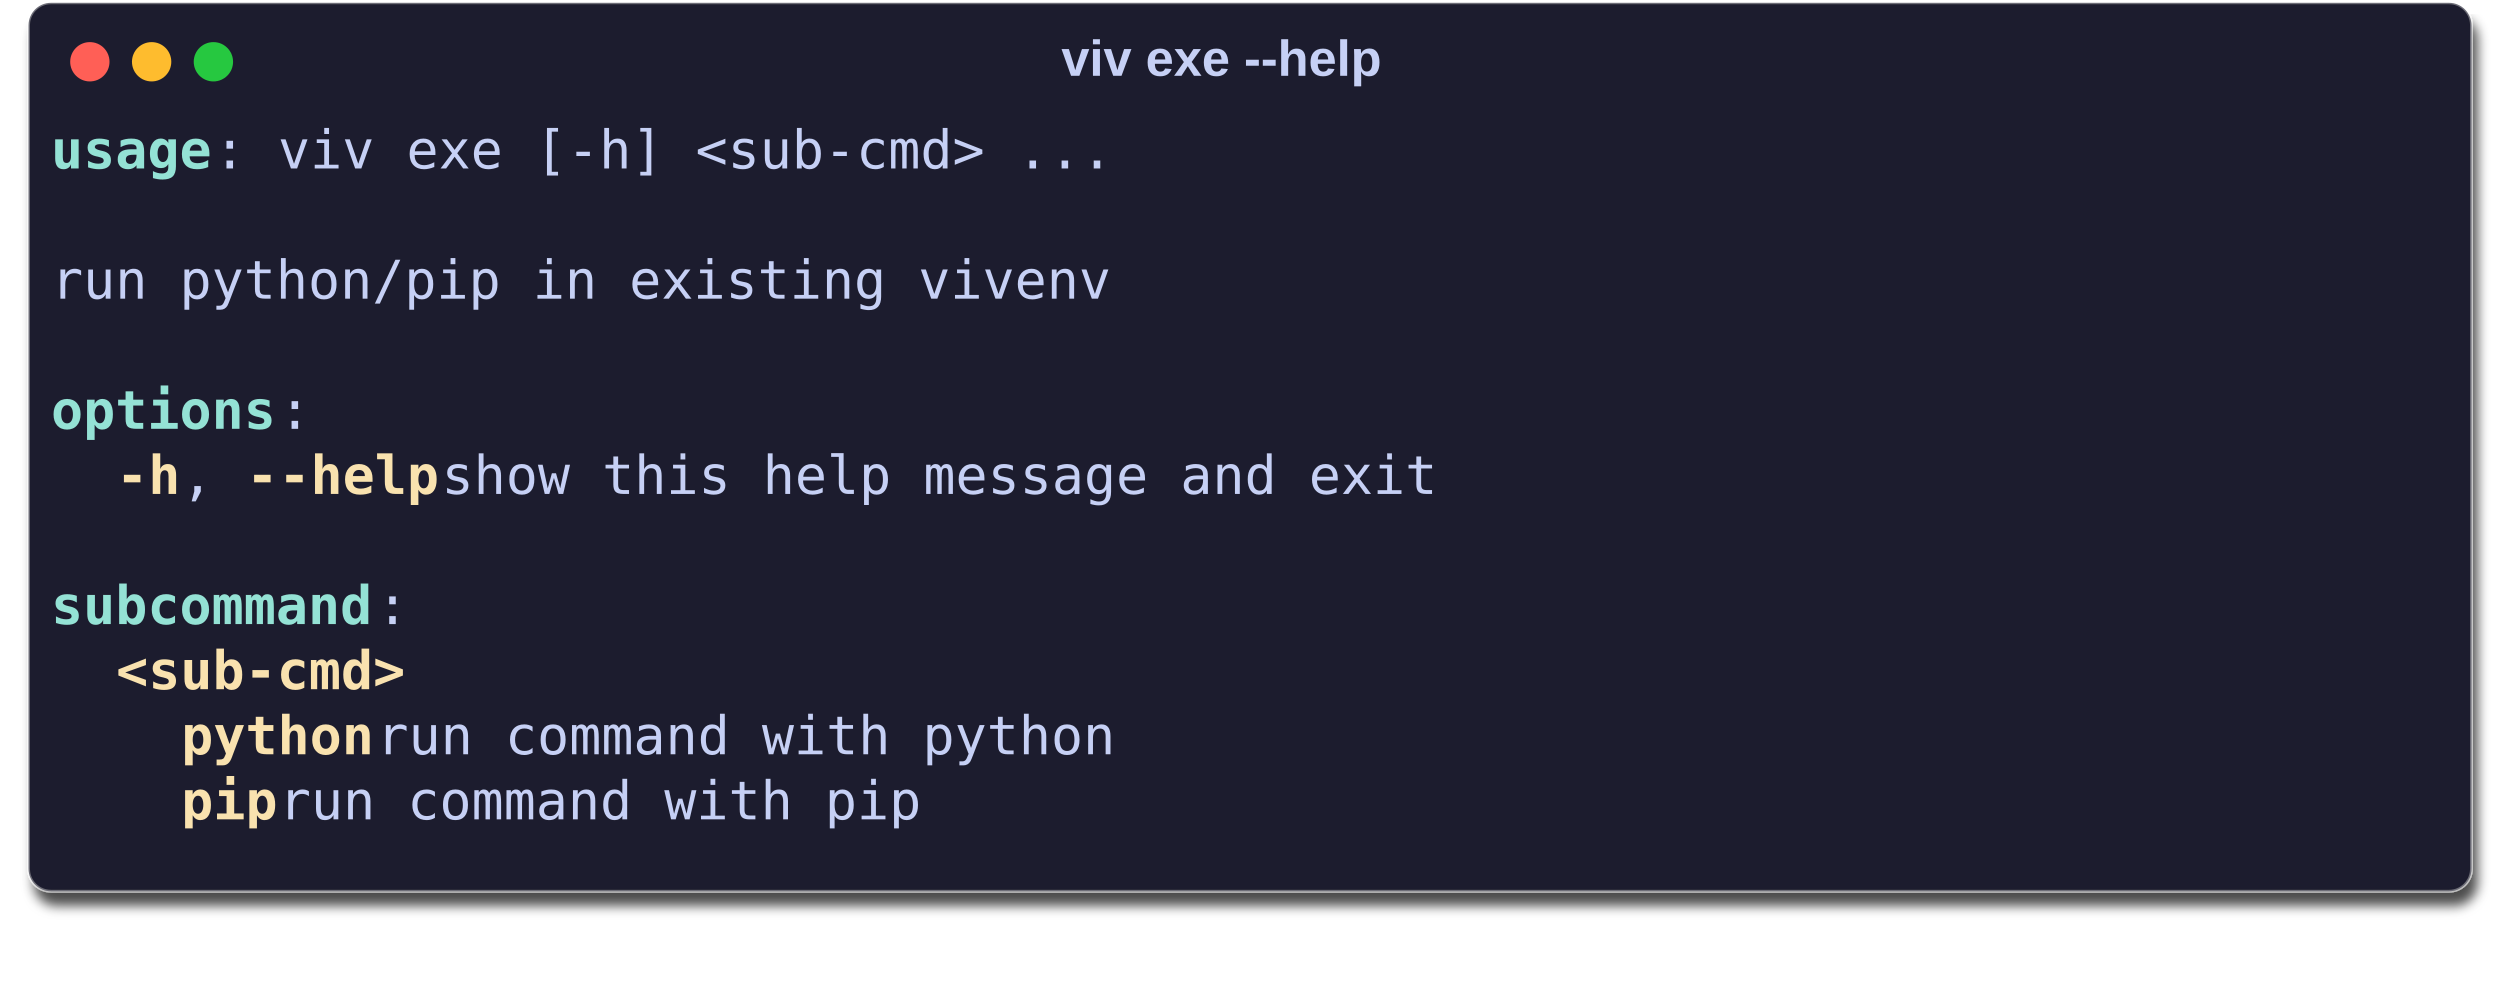
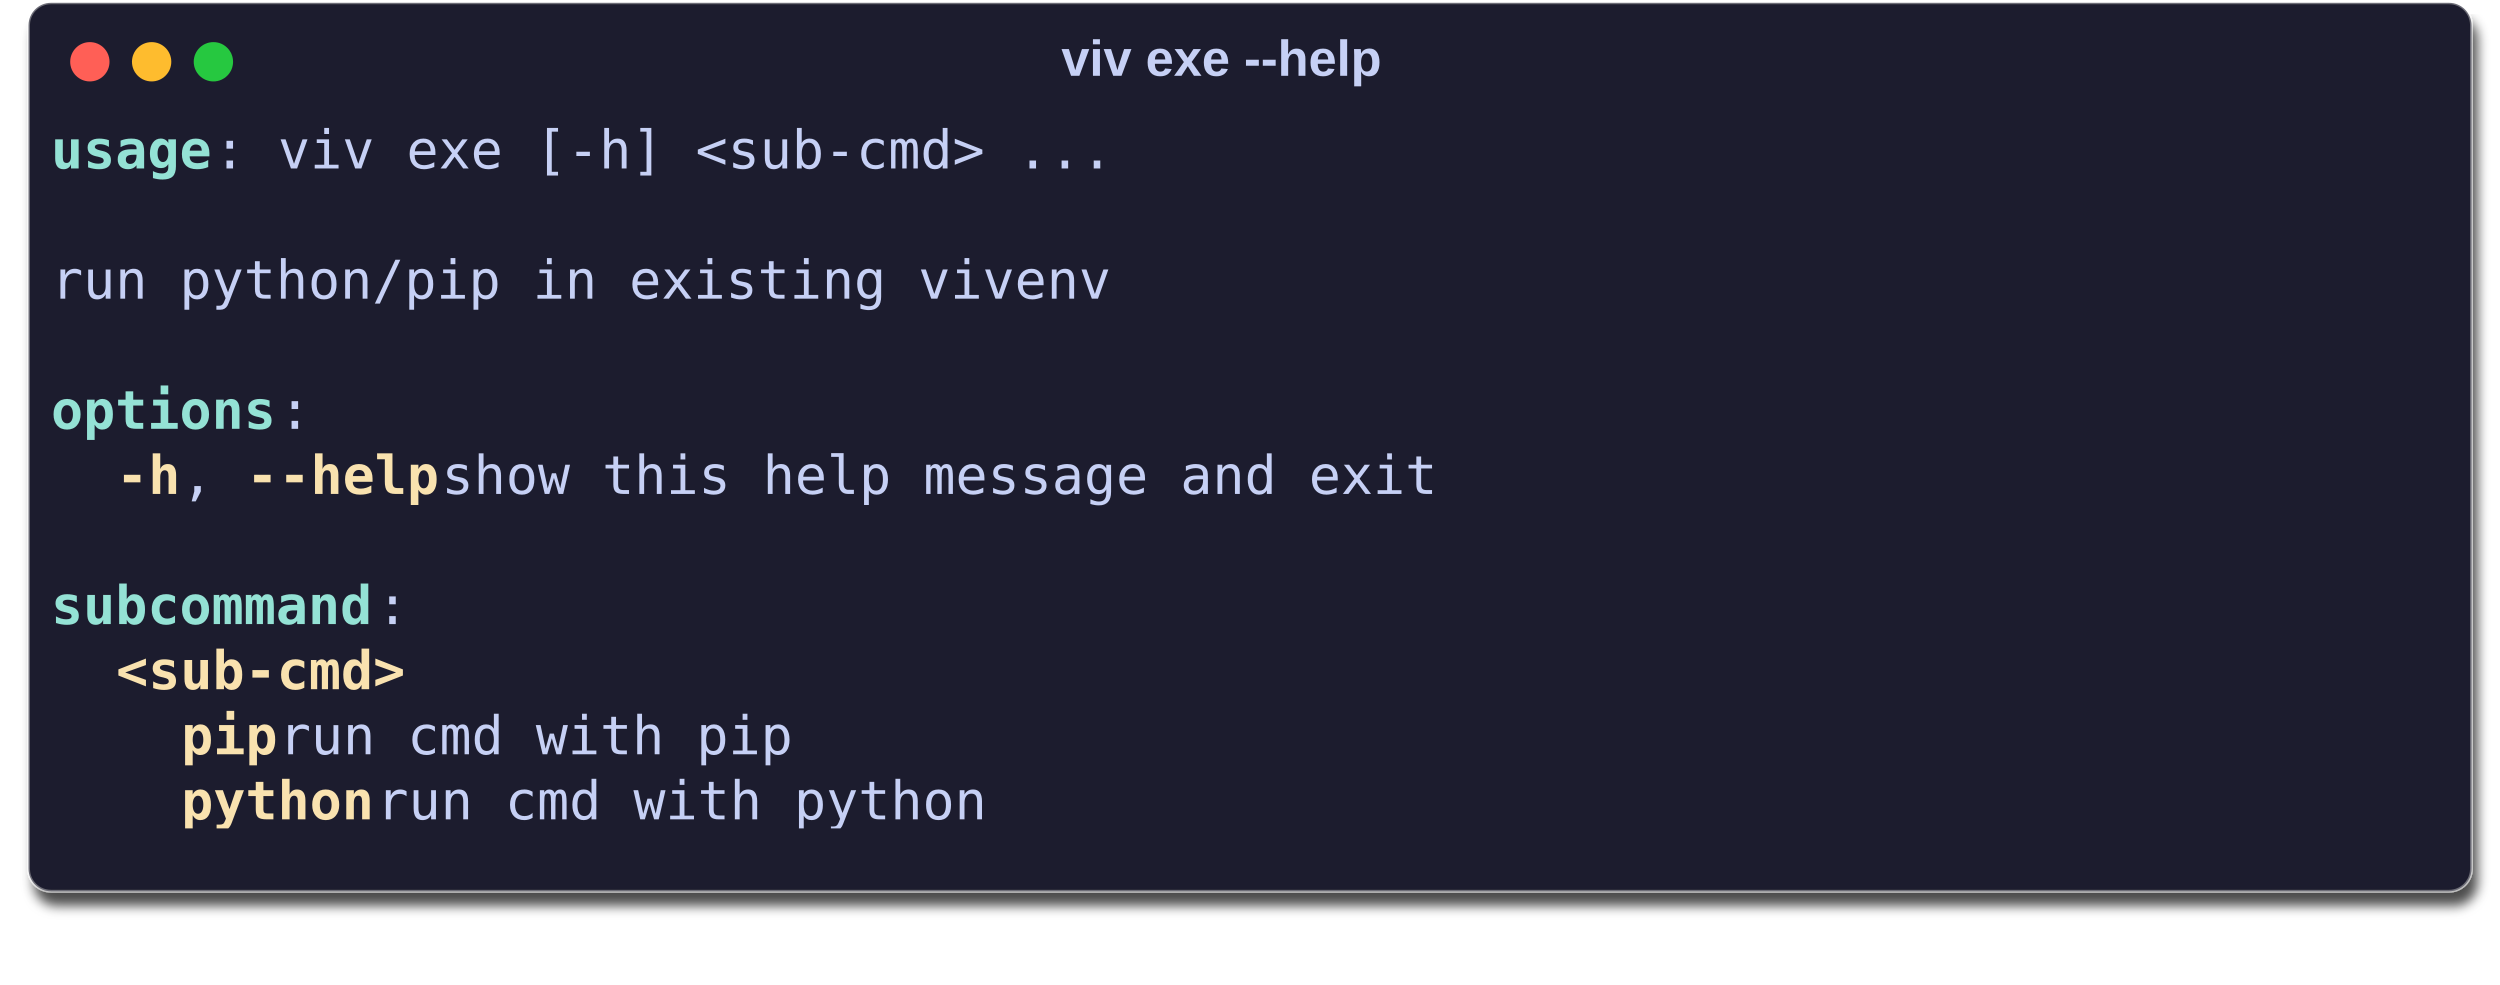
<svg xmlns="http://www.w3.org/2000/svg" class="rich-terminal shadow" viewBox="0 0 890.333 350.733">
  <style>

    @font-face {
        font-family: "Fira Code";
        src: local("FiraCode-Regular"),
                url("https://cdnjs.cloudflare.com/ajax/libs/firacode/6.2.0/woff2/FiraCode-Regular.woff2") format("woff2"),
                url("https://cdnjs.cloudflare.com/ajax/libs/firacode/6.2.0/woff/FiraCode-Regular.woff") format("woff");
        font-style: normal;
        font-weight: 400;
    }
    @font-face {
        font-family: "Fira Code";
        src: local("FiraCode-Bold"),
                url("https://cdnjs.cloudflare.com/ajax/libs/firacode/6.2.0/woff2/FiraCode-Bold.woff2") format("woff2"),
                url("https://cdnjs.cloudflare.com/ajax/libs/firacode/6.2.0/woff/FiraCode-Bold.woff") format("woff");
        font-style: bold;
        font-weight: 700;
    }

-     .terminal-3871055805-matrix {
+     .terminal-2684787815-matrix {
        font-family: Fira Code, monospace;
        font-size: 20px;
        line-height: 24.4px;
        font-variant-east-asian: full-width;
    }

-     .terminal-3871055805-title {
+     .terminal-2684787815-title {
        font-size: 18px;
        font-weight: bold;
        font-family: arial;
    }

    .shadow {
        -webkit-filter: drop-shadow( 2px 5px 2px rgba(0, 0, 0, .7));
        filter: drop-shadow( 2px 5px 2px rgba(0, 0, 0, .7));
    }
-     .terminal-3871055805-r1 { fill: #94e2d5;font-weight: bold }
- .terminal-3871055805-r2 { fill: #c6d0f5 }
- .terminal-3871055805-r3 { fill: #f9e2af;font-weight: bold }
+     .terminal-2684787815-r1 { fill: #94e2d5;font-weight: bold }
+ .terminal-2684787815-r2 { fill: #c6d0f5 }
+ .terminal-2684787815-r3 { fill: #f9e2af;font-weight: bold }
    </style>
  <defs>
-     <clipPath id="terminal-3871055805-clip-terminal">
+     <clipPath id="terminal-2684787815-clip-terminal">
      <rect x="0" y="0" width="853.0" height="267.4" />
    </clipPath>
-     <clipPath id="terminal-3871055805-line-0">
+     <clipPath id="terminal-2684787815-line-0">
      <rect x="0" y="1.5" width="854" height="24.65" />
    </clipPath>
-     <clipPath id="terminal-3871055805-line-1">
+     <clipPath id="terminal-2684787815-line-1">
      <rect x="0" y="25.9" width="854" height="24.65" />
    </clipPath>
-     <clipPath id="terminal-3871055805-line-2">
+     <clipPath id="terminal-2684787815-line-2">
      <rect x="0" y="50.3" width="854" height="24.65" />
    </clipPath>
-     <clipPath id="terminal-3871055805-line-3">
+     <clipPath id="terminal-2684787815-line-3">
      <rect x="0" y="74.7" width="854" height="24.65" />
    </clipPath>
-     <clipPath id="terminal-3871055805-line-4">
+     <clipPath id="terminal-2684787815-line-4">
      <rect x="0" y="99.1" width="854" height="24.65" />
    </clipPath>
-     <clipPath id="terminal-3871055805-line-5">
+     <clipPath id="terminal-2684787815-line-5">
      <rect x="0" y="123.5" width="854" height="24.65" />
    </clipPath>
-     <clipPath id="terminal-3871055805-line-6">
+     <clipPath id="terminal-2684787815-line-6">
      <rect x="0" y="147.9" width="854" height="24.65" />
    </clipPath>
-     <clipPath id="terminal-3871055805-line-7">
+     <clipPath id="terminal-2684787815-line-7">
      <rect x="0" y="172.3" width="854" height="24.65" />
    </clipPath>
-     <clipPath id="terminal-3871055805-line-8">
+     <clipPath id="terminal-2684787815-line-8">
      <rect x="0" y="196.7" width="854" height="24.65" />
    </clipPath>
-     <clipPath id="terminal-3871055805-line-9">
+     <clipPath id="terminal-2684787815-line-9">
      <rect x="0" y="221.1" width="854" height="24.65" />
    </clipPath>
  </defs>
  <rect fill="#1e1e2e" stroke="rgba(255,255,255,0.35)" stroke-width="1" x="10.167" y="1" width="870" height="316.4" rx="8" />
-   <text class="terminal-3871055805-title" fill="#c6d0f5" text-anchor="middle" x="435" y="27">viv exe --help</text>
+   <text class="terminal-2684787815-title" fill="#c6d0f5" text-anchor="middle" x="435" y="27">viv exe --help</text>
  <g transform="translate(32,22)">
    <circle cx="0" cy="0" r="7" fill="#ff5f57" />
    <circle cx="22" cy="0" r="7" fill="#febc2e" />
    <circle cx="44" cy="0" r="7" fill="#28c840" />
  </g>
-   <g transform="translate(18.16667, 41) scale(.95)" clip-path="url(#terminal-3871055805-clip-terminal)">
-     <g class="terminal-3871055805-matrix">
-       <text class="terminal-3871055805-r1" x="0" y="20" textLength="61" clip-path="url(#terminal-3871055805-line-0)">usage</text>
-       <text class="terminal-3871055805-r2" x="61" y="20" textLength="341.6" clip-path="url(#terminal-3871055805-line-0)">: viv exe [-h] &lt;sub-cmd&gt; ...</text>
-       <text class="terminal-3871055805-r2" x="854" y="20" textLength="12.2" clip-path="url(#terminal-3871055805-line-0)">
+   <g transform="translate(18.16667, 41) scale(.95)" clip-path="url(#terminal-2684787815-clip-terminal)">
+     <g class="terminal-2684787815-matrix">
+       <text class="terminal-2684787815-r1" x="0" y="20" textLength="61" clip-path="url(#terminal-2684787815-line-0)">usage</text>
+       <text class="terminal-2684787815-r2" x="61" y="20" textLength="341.6" clip-path="url(#terminal-2684787815-line-0)">: viv exe [-h] &lt;sub-cmd&gt; ...</text>
+       <text class="terminal-2684787815-r2" x="854" y="20" textLength="12.2" clip-path="url(#terminal-2684787815-line-0)">
</text>
-       <text class="terminal-3871055805-r2" x="854" y="44.4" textLength="12.2" clip-path="url(#terminal-3871055805-line-1)">
+       <text class="terminal-2684787815-r2" x="854" y="44.4" textLength="12.2" clip-path="url(#terminal-2684787815-line-1)">
</text>
-       <text class="terminal-3871055805-r2" x="0" y="68.8" textLength="402.6" clip-path="url(#terminal-3871055805-line-2)">run python/pip in existing vivenv</text>
-       <text class="terminal-3871055805-r2" x="854" y="68.8" textLength="12.2" clip-path="url(#terminal-3871055805-line-2)">
+       <text class="terminal-2684787815-r2" x="0" y="68.8" textLength="402.6" clip-path="url(#terminal-2684787815-line-2)">run python/pip in existing vivenv</text>
+       <text class="terminal-2684787815-r2" x="854" y="68.8" textLength="12.2" clip-path="url(#terminal-2684787815-line-2)">
</text>
-       <text class="terminal-3871055805-r2" x="854" y="93.2" textLength="12.2" clip-path="url(#terminal-3871055805-line-3)">
+       <text class="terminal-2684787815-r2" x="854" y="93.2" textLength="12.2" clip-path="url(#terminal-2684787815-line-3)">
</text>
-       <text class="terminal-3871055805-r1" x="0" y="117.6" textLength="85.4" clip-path="url(#terminal-3871055805-line-4)">options</text>
-       <text class="terminal-3871055805-r2" x="85.4" y="117.6" textLength="12.2" clip-path="url(#terminal-3871055805-line-4)">:</text>
-       <text class="terminal-3871055805-r2" x="854" y="117.6" textLength="12.2" clip-path="url(#terminal-3871055805-line-4)">
+       <text class="terminal-2684787815-r1" x="0" y="117.6" textLength="85.4" clip-path="url(#terminal-2684787815-line-4)">options</text>
+       <text class="terminal-2684787815-r2" x="85.4" y="117.6" textLength="12.2" clip-path="url(#terminal-2684787815-line-4)">:</text>
+       <text class="terminal-2684787815-r2" x="854" y="117.6" textLength="12.2" clip-path="url(#terminal-2684787815-line-4)">
</text>
-       <text class="terminal-3871055805-r3" x="24.4" y="142" textLength="24.4" clip-path="url(#terminal-3871055805-line-5)">-h</text>
-       <text class="terminal-3871055805-r2" x="48.8" y="142" textLength="24.4" clip-path="url(#terminal-3871055805-line-5)">, </text>
-       <text class="terminal-3871055805-r3" x="73.2" y="142" textLength="73.2" clip-path="url(#terminal-3871055805-line-5)">--help</text>
-       <text class="terminal-3871055805-r2" x="146.4" y="142" textLength="427" clip-path="url(#terminal-3871055805-line-5)">    show this help message and exit</text>
-       <text class="terminal-3871055805-r2" x="854" y="142" textLength="12.2" clip-path="url(#terminal-3871055805-line-5)">
+       <text class="terminal-2684787815-r3" x="24.4" y="142" textLength="24.4" clip-path="url(#terminal-2684787815-line-5)">-h</text>
+       <text class="terminal-2684787815-r2" x="48.8" y="142" textLength="24.4" clip-path="url(#terminal-2684787815-line-5)">, </text>
+       <text class="terminal-2684787815-r3" x="73.2" y="142" textLength="73.2" clip-path="url(#terminal-2684787815-line-5)">--help</text>
+       <text class="terminal-2684787815-r2" x="146.4" y="142" textLength="427" clip-path="url(#terminal-2684787815-line-5)">    show this help message and exit</text>
+       <text class="terminal-2684787815-r2" x="854" y="142" textLength="12.2" clip-path="url(#terminal-2684787815-line-5)">
</text>
-       <text class="terminal-3871055805-r2" x="854" y="166.4" textLength="12.2" clip-path="url(#terminal-3871055805-line-6)">
+       <text class="terminal-2684787815-r2" x="854" y="166.4" textLength="12.2" clip-path="url(#terminal-2684787815-line-6)">
</text>
-       <text class="terminal-3871055805-r1" x="0" y="190.8" textLength="122" clip-path="url(#terminal-3871055805-line-7)">subcommand</text>
-       <text class="terminal-3871055805-r2" x="122" y="190.8" textLength="12.2" clip-path="url(#terminal-3871055805-line-7)">:</text>
-       <text class="terminal-3871055805-r2" x="854" y="190.8" textLength="12.2" clip-path="url(#terminal-3871055805-line-7)">
+       <text class="terminal-2684787815-r1" x="0" y="190.8" textLength="122" clip-path="url(#terminal-2684787815-line-7)">subcommand</text>
+       <text class="terminal-2684787815-r2" x="122" y="190.8" textLength="12.2" clip-path="url(#terminal-2684787815-line-7)">:</text>
+       <text class="terminal-2684787815-r2" x="854" y="190.8" textLength="12.2" clip-path="url(#terminal-2684787815-line-7)">
</text>
-       <text class="terminal-3871055805-r3" x="24.4" y="215.2" textLength="109.8" clip-path="url(#terminal-3871055805-line-8)">&lt;sub-cmd&gt;</text>
-       <text class="terminal-3871055805-r2" x="854" y="215.2" textLength="12.2" clip-path="url(#terminal-3871055805-line-8)">
+       <text class="terminal-2684787815-r3" x="24.4" y="215.2" textLength="109.8" clip-path="url(#terminal-2684787815-line-8)">&lt;sub-cmd&gt;</text>
+       <text class="terminal-2684787815-r2" x="854" y="215.2" textLength="12.2" clip-path="url(#terminal-2684787815-line-8)">
</text>
-       <text class="terminal-3871055805-r3" x="48.8" y="239.6" textLength="73.2" clip-path="url(#terminal-3871055805-line-9)">python</text>
-       <text class="terminal-3871055805-r2" x="122" y="239.6" textLength="353.8" clip-path="url(#terminal-3871055805-line-9)">      run command with python</text>
-       <text class="terminal-3871055805-r2" x="854" y="239.6" textLength="12.2" clip-path="url(#terminal-3871055805-line-9)">
+       <text class="terminal-2684787815-r3" x="48.8" y="239.6" textLength="36.6" clip-path="url(#terminal-2684787815-line-9)">pip</text>
+       <text class="terminal-2684787815-r2" x="85.4" y="239.6" textLength="305" clip-path="url(#terminal-2684787815-line-9)">         run cmd with pip</text>
+       <text class="terminal-2684787815-r2" x="854" y="239.6" textLength="12.2" clip-path="url(#terminal-2684787815-line-9)">
</text>
-       <text class="terminal-3871055805-r3" x="48.8" y="264" textLength="36.6" clip-path="url(#terminal-3871055805-line-10)">pip</text>
-       <text class="terminal-3871055805-r2" x="85.4" y="264" textLength="353.8" clip-path="url(#terminal-3871055805-line-10)">         run command with pip</text>
-       <text class="terminal-3871055805-r2" x="854" y="264" textLength="12.2" clip-path="url(#terminal-3871055805-line-10)">
+       <text class="terminal-2684787815-r3" x="48.8" y="264" textLength="73.2" clip-path="url(#terminal-2684787815-line-10)">python</text>
+       <text class="terminal-2684787815-r2" x="122" y="264" textLength="305" clip-path="url(#terminal-2684787815-line-10)">      run cmd with python</text>
+       <text class="terminal-2684787815-r2" x="854" y="264" textLength="12.2" clip-path="url(#terminal-2684787815-line-10)">
</text>
    </g>
  </g>
</svg>
